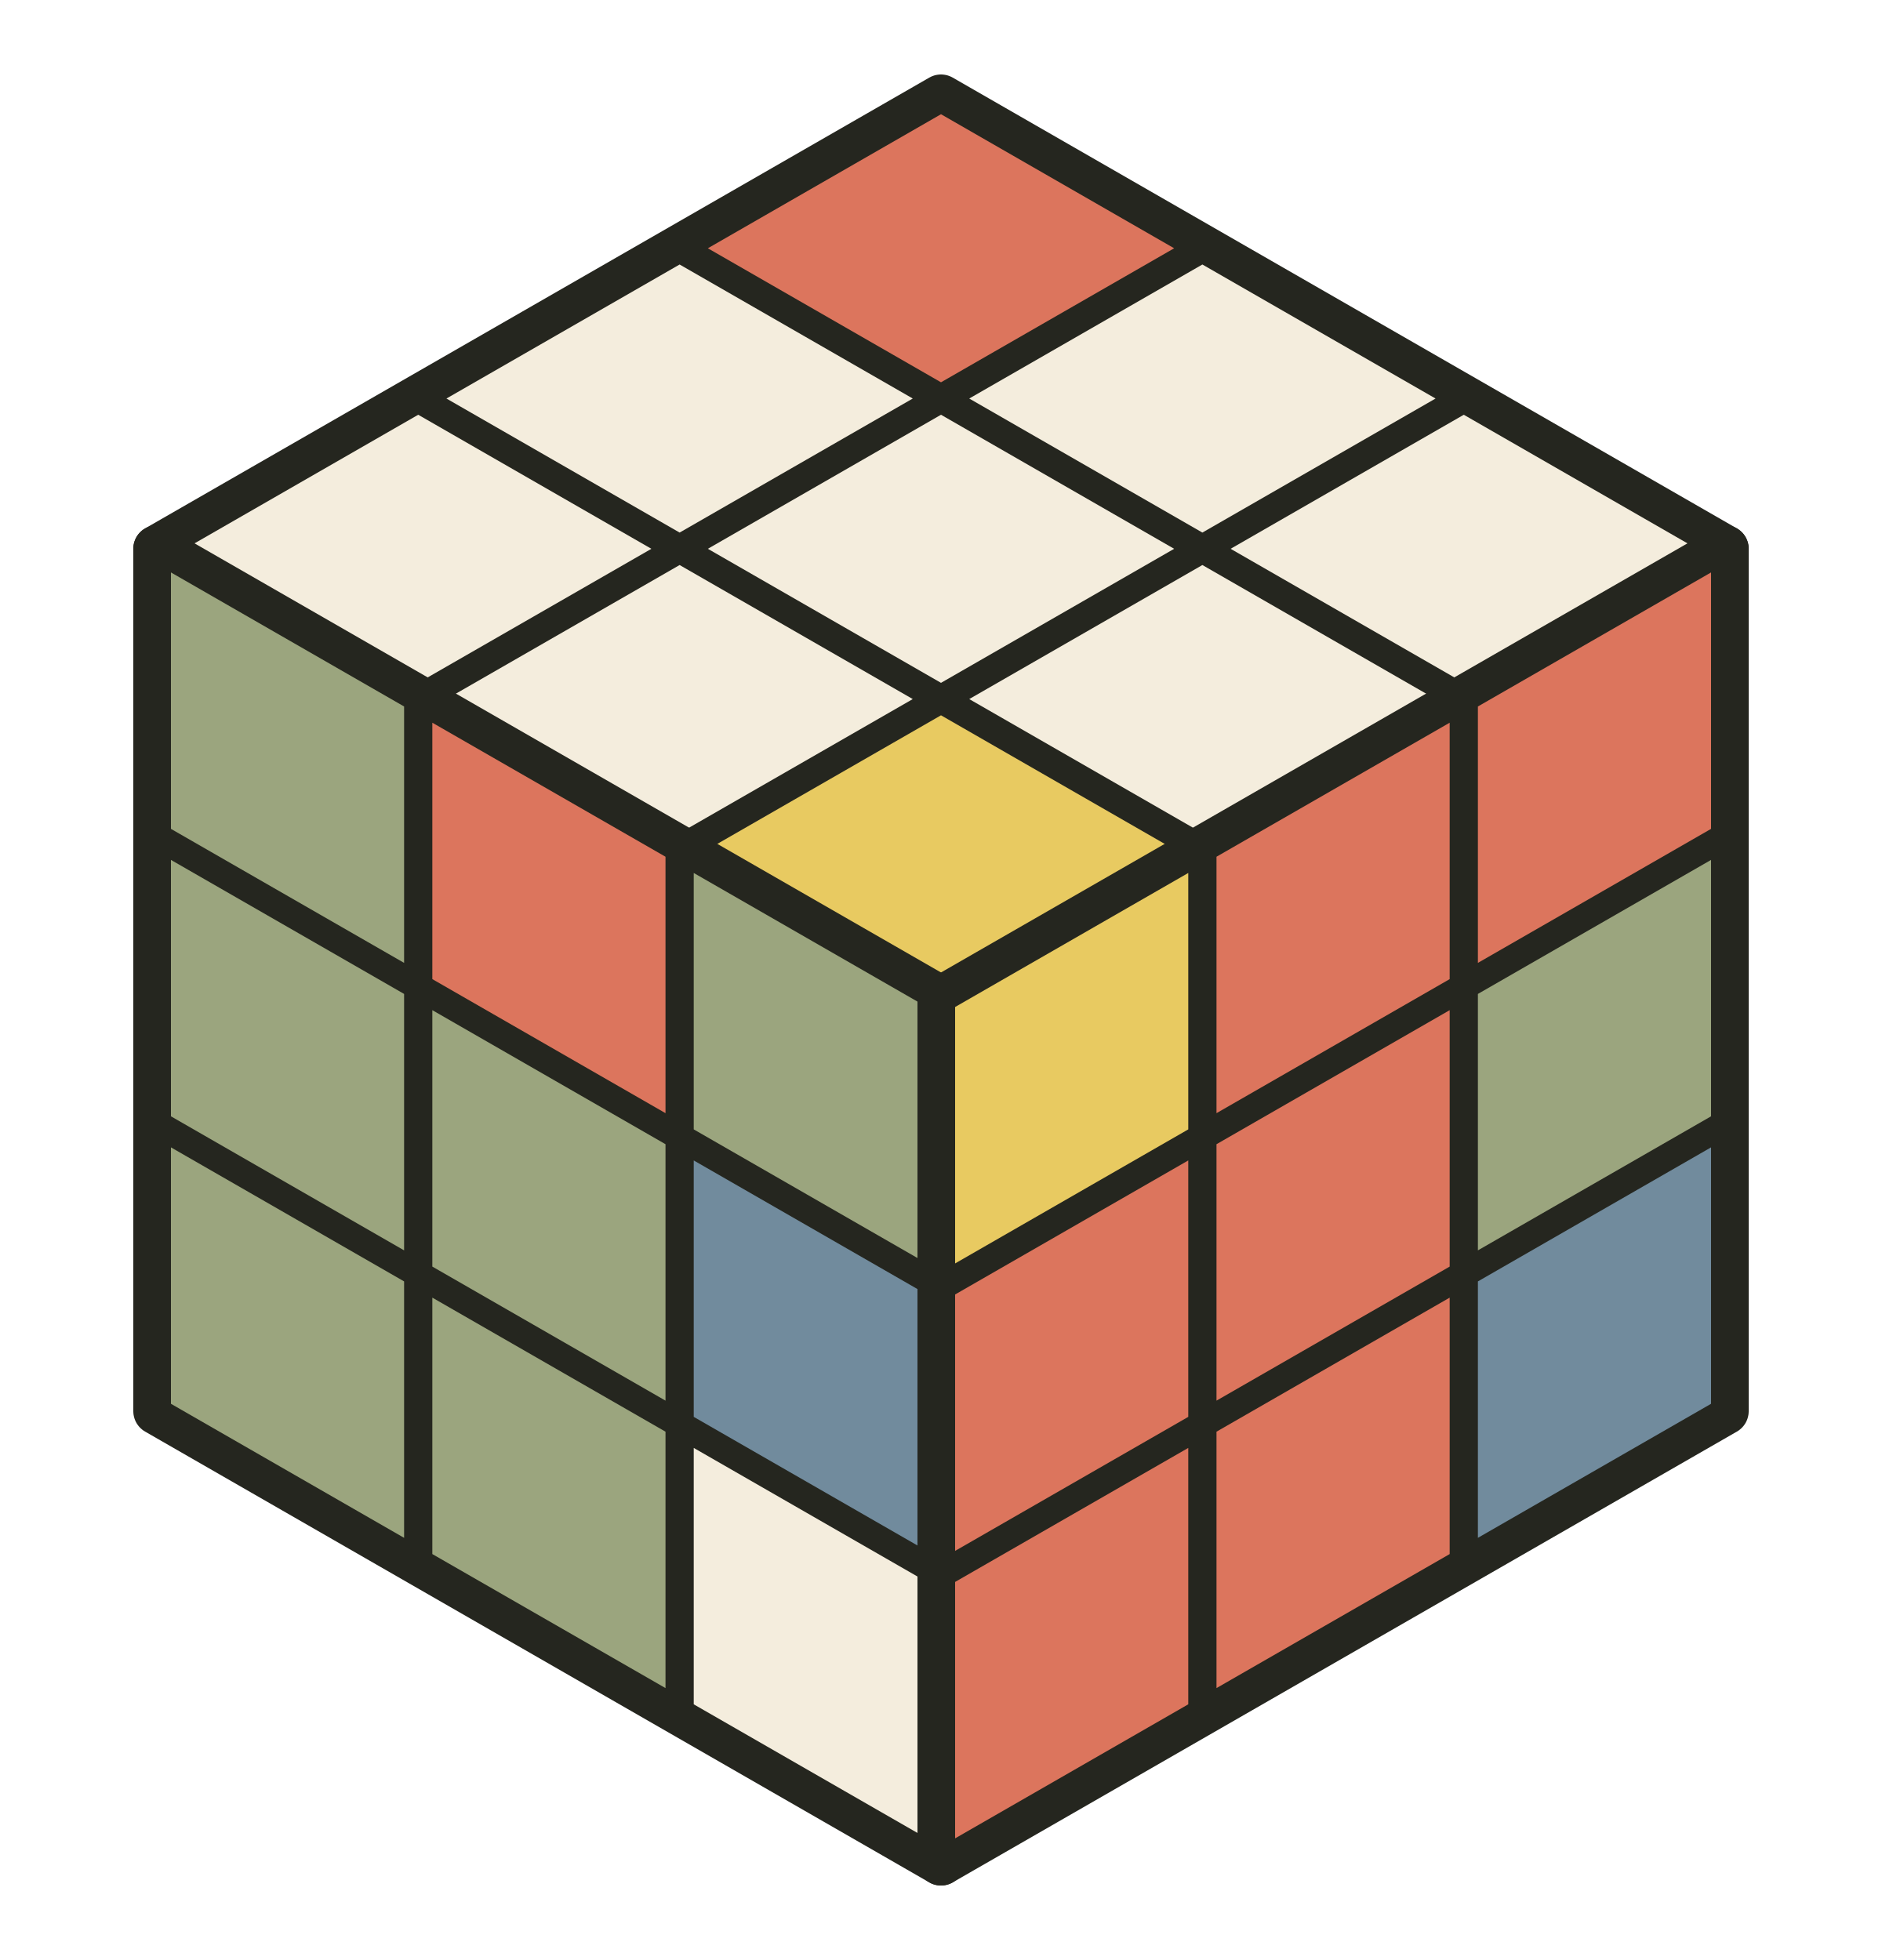
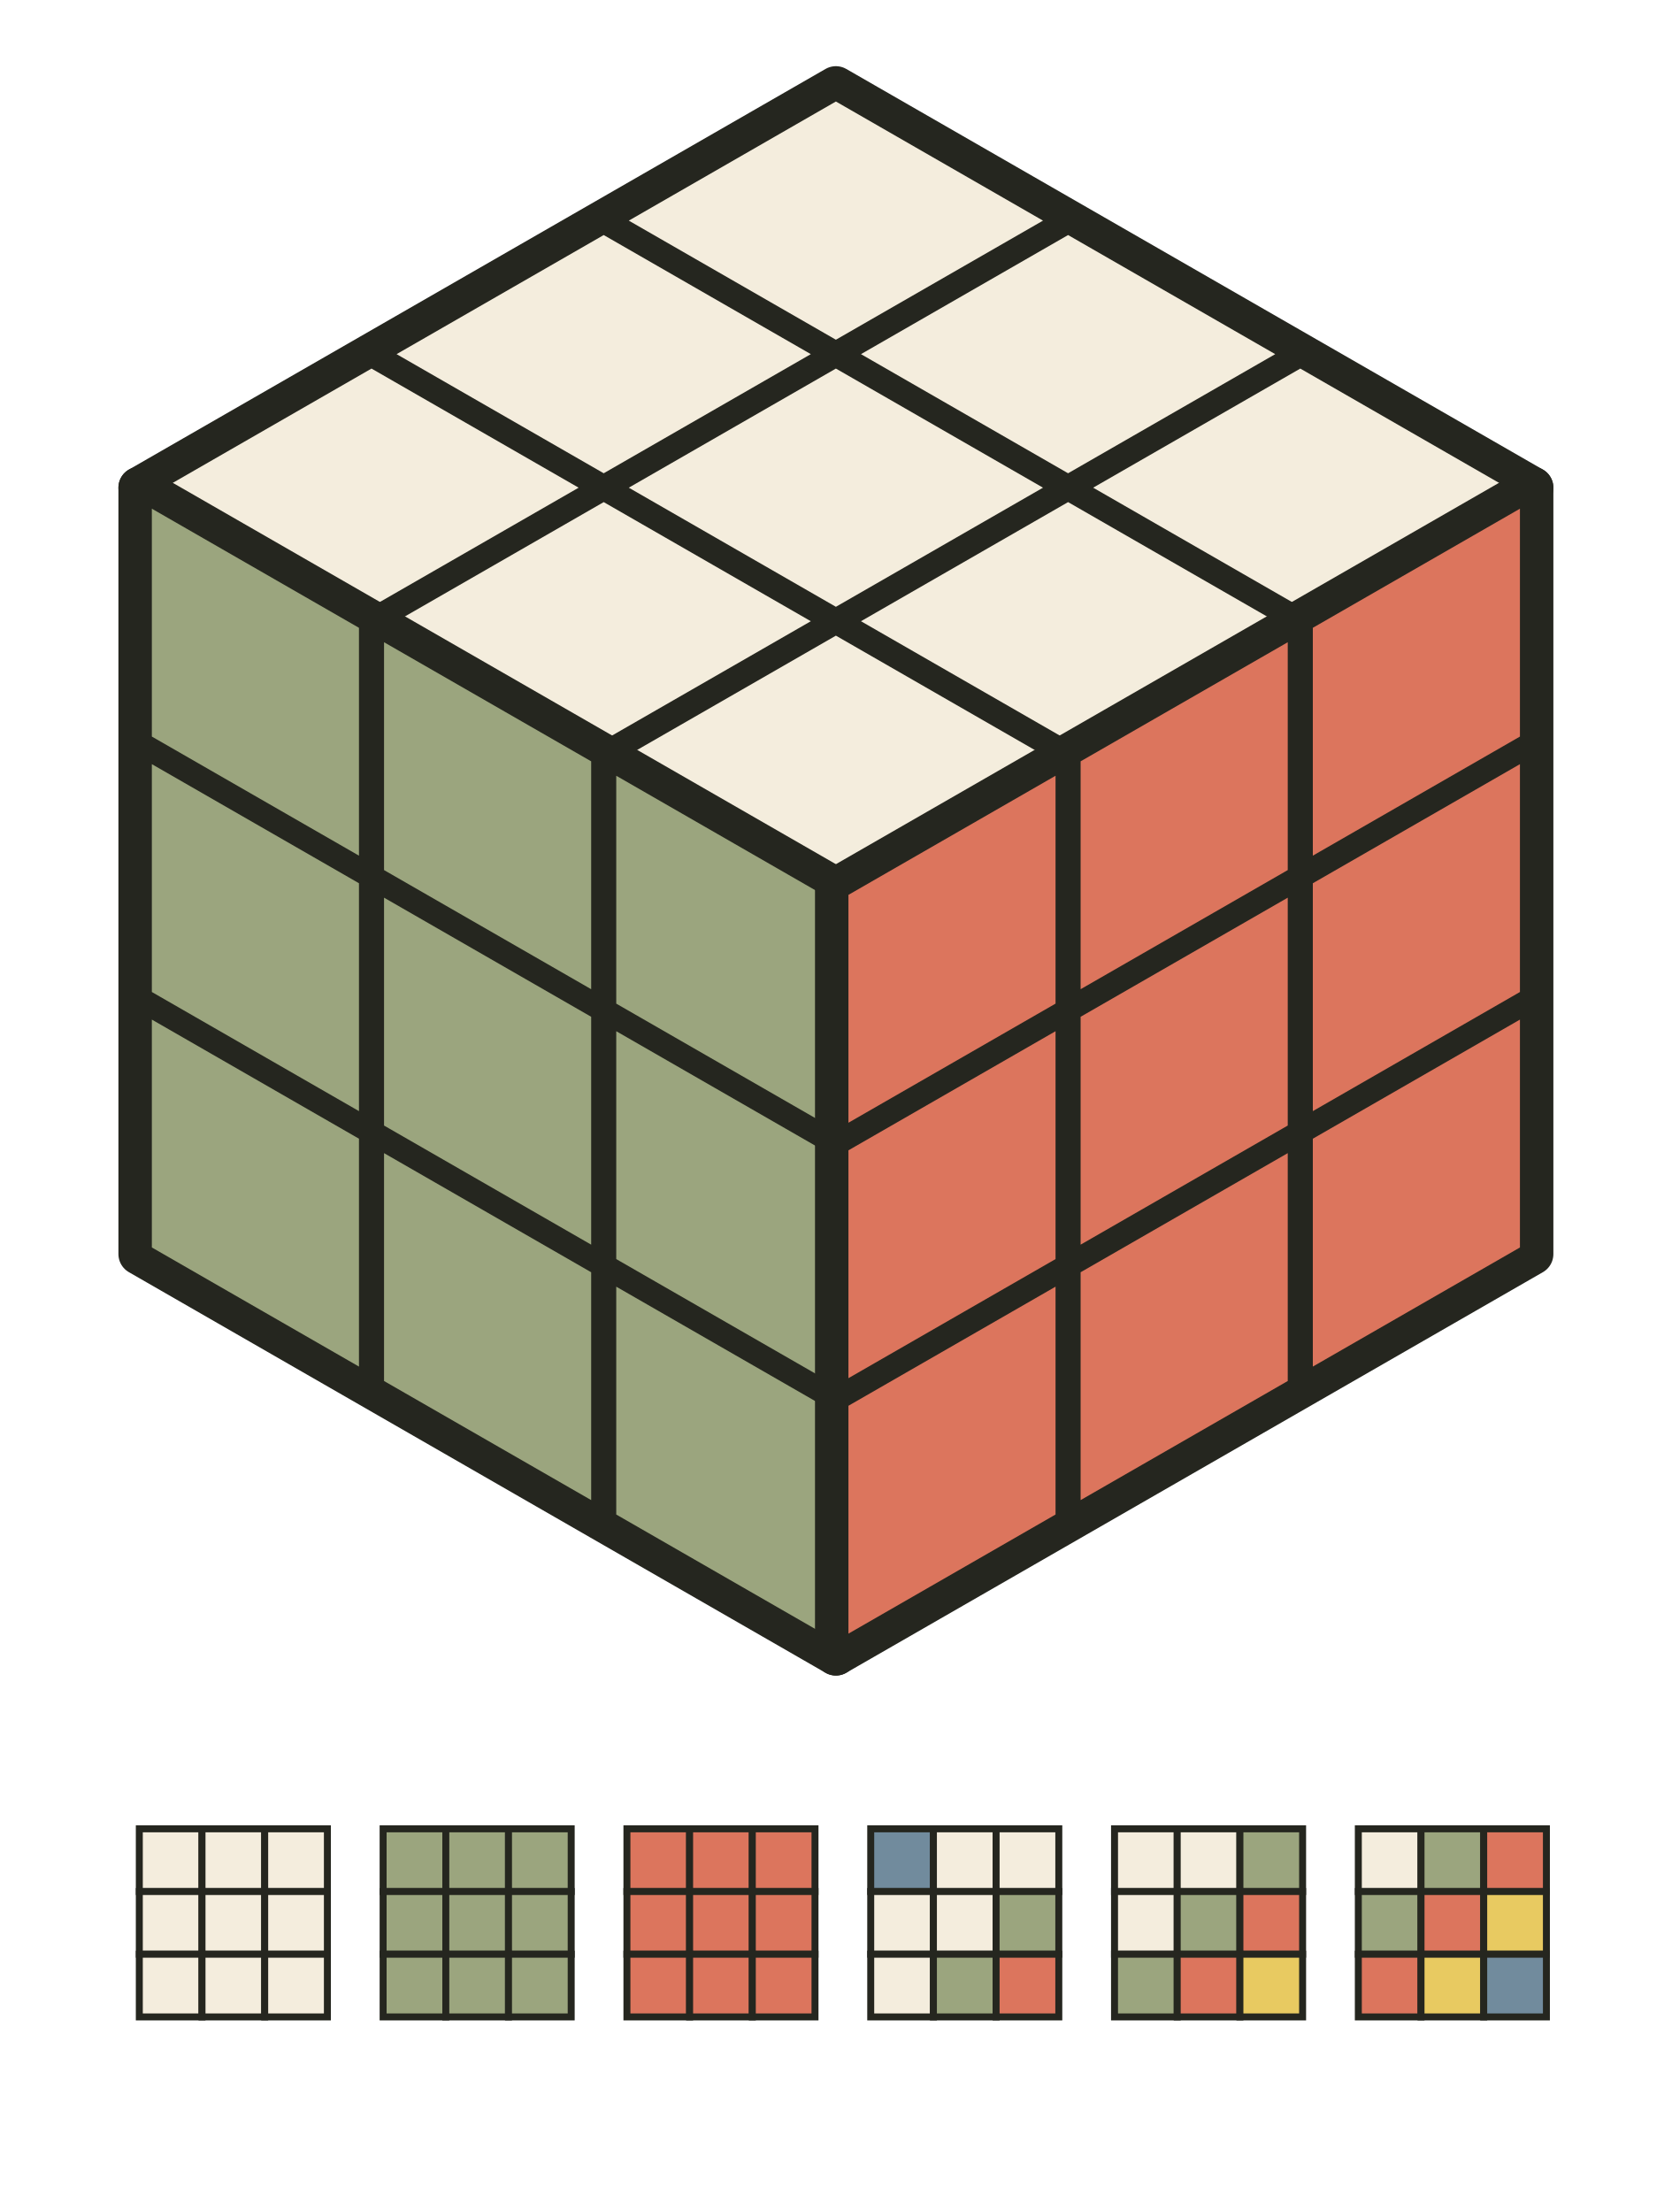
- <svg xmlns="http://www.w3.org/2000/svg" viewBox="0 0 96 100" role="img" aria-label="Розроблення й перевірка рішення">
+ <svg xmlns="http://www.w3.org/2000/svg" viewBox="0 0 96 127" role="img" aria-label="Зібрані три грані">
  <polygon points="48.000,5.000 88.000,28.000 48.000,51.000 8.000,28.000" fill="#25261f" stroke="#25261f" stroke-width="2.4" stroke-linejoin="round" />
-   <polygon points="48.000,5.828 59.893,12.667 48.000,19.505 36.107,12.667" fill="#dc755d" />
+   <polygon points="48.000,5.828 59.893,12.667 48.000,19.505 36.107,12.667" fill="#f4eddd" />
  <polygon points="61.333,13.495 73.227,20.333 61.333,27.172 49.440,20.333" fill="#f4eddd" />
  <polygon points="74.667,21.161 86.560,28.000 74.667,34.839 62.773,28.000" fill="#f4eddd" />
  <polygon points="34.667,13.495 46.560,20.333 34.667,27.172 22.773,20.333" fill="#f4eddd" />
  <polygon points="48.000,21.161 59.893,28.000 48.000,34.839 36.107,28.000" fill="#f4eddd" />
  <polygon points="61.333,28.828 73.227,35.667 61.333,42.505 49.440,35.667" fill="#f4eddd" />
  <polygon points="21.333,21.161 33.227,28.000 21.333,34.839 9.440,28.000" fill="#f4eddd" />
  <polygon points="34.667,28.828 46.560,35.667 34.667,42.505 22.773,35.667" fill="#f4eddd" />
-   <polygon points="48.000,36.495 59.893,43.333 48.000,50.172 36.107,43.333" fill="#e8ca61" />
+   <polygon points="48.000,36.495 59.893,43.333 48.000,50.172 36.107,43.333" fill="#f4eddd" />
  <polygon points="8.000,28.000 48.000,51.000 48.000,95.000 8.000,72.000" fill="#25261f" stroke="#25261f" stroke-width="2.4" stroke-linejoin="round" />
  <polygon points="8.720,29.206 20.613,36.045 20.613,49.127 8.720,42.289" fill="#9ba57e" />
-   <polygon points="22.053,36.873 33.947,43.711 33.947,56.794 22.053,49.955" fill="#dc755d" />
+   <polygon points="22.053,36.873 33.947,43.711 33.947,56.794 22.053,49.955" fill="#9ba57e" />
  <polygon points="35.387,44.539 47.280,51.378 47.280,64.461 35.387,57.622" fill="#9ba57e" />
  <polygon points="8.720,43.873 20.613,50.711 20.613,63.794 8.720,56.955" fill="#9ba57e" />
  <polygon points="22.053,51.539 33.947,58.378 33.947,71.461 22.053,64.622" fill="#9ba57e" />
-   <polygon points="35.387,59.206 47.280,66.045 47.280,79.127 35.387,72.289" fill="#718b9d" />
+   <polygon points="35.387,59.206 47.280,66.045 47.280,79.127 35.387,72.289" fill="#9ba57e" />
  <polygon points="8.720,58.539 20.613,65.378 20.613,78.461 8.720,71.622" fill="#9ba57e" />
  <polygon points="22.053,66.206 33.947,73.045 33.947,86.127 22.053,79.289" fill="#9ba57e" />
-   <polygon points="35.387,73.873 47.280,80.711 47.280,93.794 35.387,86.955" fill="#f4eddd" />
+   <polygon points="35.387,73.873 47.280,80.711 47.280,93.794 35.387,86.955" fill="#9ba57e" />
  <polygon points="48.000,51.000 88.000,28.000 88.000,72.000 48.000,95.000" fill="#25261f" stroke="#25261f" stroke-width="2.4" stroke-linejoin="round" />
-   <polygon points="48.720,51.378 60.613,44.539 60.613,57.622 48.720,64.461" fill="#e8ca61" />
+   <polygon points="48.720,51.378 60.613,44.539 60.613,57.622 48.720,64.461" fill="#dc755d" />
  <polygon points="62.053,43.711 73.947,36.873 73.947,49.955 62.053,56.794" fill="#dc755d" />
  <polygon points="75.387,36.045 87.280,29.206 87.280,42.289 75.387,49.127" fill="#dc755d" />
  <polygon points="48.720,66.045 60.613,59.206 60.613,72.289 48.720,79.127" fill="#dc755d" />
  <polygon points="62.053,58.378 73.947,51.539 73.947,64.622 62.053,71.461" fill="#dc755d" />
-   <polygon points="75.387,50.711 87.280,43.873 87.280,56.955 75.387,63.794" fill="#9ba57e" />
+   <polygon points="75.387,50.711 87.280,43.873 87.280,56.955 75.387,63.794" fill="#dc755d" />
  <polygon points="48.720,80.711 60.613,73.873 60.613,86.955 48.720,93.794" fill="#dc755d" />
  <polygon points="62.053,73.045 73.947,66.206 73.947,79.289 62.053,86.127" fill="#dc755d" />
-   <polygon points="75.387,65.378 87.280,58.539 87.280,71.622 75.387,78.461" fill="#718b9d" />
+   <polygon points="75.387,65.378 87.280,58.539 87.280,71.622 75.387,78.461" fill="#dc755d" />
+   <g transform="translate(8 105)">
+     <rect x="0.0" y="0.0" width="3.6" height="3.6" fill="#f4eddd" stroke="#25261f" stroke-width=".4" />
+     <rect x="3.6" y="0.0" width="3.6" height="3.6" fill="#f4eddd" stroke="#25261f" stroke-width=".4" />
+     <rect x="7.2" y="0.0" width="3.6" height="3.6" fill="#f4eddd" stroke="#25261f" stroke-width=".4" />
+     <rect x="0.0" y="3.6" width="3.6" height="3.6" fill="#f4eddd" stroke="#25261f" stroke-width=".4" />
+     <rect x="3.6" y="3.6" width="3.6" height="3.6" fill="#f4eddd" stroke="#25261f" stroke-width=".4" />
+     <rect x="7.2" y="3.6" width="3.6" height="3.6" fill="#f4eddd" stroke="#25261f" stroke-width=".4" />
+     <rect x="0.0" y="7.2" width="3.6" height="3.6" fill="#f4eddd" stroke="#25261f" stroke-width=".4" />
+     <rect x="3.6" y="7.2" width="3.6" height="3.6" fill="#f4eddd" stroke="#25261f" stroke-width=".4" />
+     <rect x="7.2" y="7.2" width="3.6" height="3.6" fill="#f4eddd" stroke="#25261f" stroke-width=".4" />
+   </g>
+   <g transform="translate(22 105)">
+     <rect x="0.0" y="0.0" width="3.6" height="3.6" fill="#9ba57e" stroke="#25261f" stroke-width=".4" />
+     <rect x="3.6" y="0.0" width="3.6" height="3.6" fill="#9ba57e" stroke="#25261f" stroke-width=".4" />
+     <rect x="7.2" y="0.0" width="3.6" height="3.6" fill="#9ba57e" stroke="#25261f" stroke-width=".4" />
+     <rect x="0.0" y="3.6" width="3.6" height="3.6" fill="#9ba57e" stroke="#25261f" stroke-width=".4" />
+     <rect x="3.6" y="3.6" width="3.6" height="3.6" fill="#9ba57e" stroke="#25261f" stroke-width=".4" />
+     <rect x="7.2" y="3.6" width="3.6" height="3.6" fill="#9ba57e" stroke="#25261f" stroke-width=".4" />
+     <rect x="0.0" y="7.2" width="3.6" height="3.6" fill="#9ba57e" stroke="#25261f" stroke-width=".4" />
+     <rect x="3.6" y="7.2" width="3.6" height="3.6" fill="#9ba57e" stroke="#25261f" stroke-width=".4" />
+     <rect x="7.2" y="7.2" width="3.6" height="3.6" fill="#9ba57e" stroke="#25261f" stroke-width=".4" />
+   </g>
+   <g transform="translate(36 105)">
+     <rect x="0.0" y="0.0" width="3.6" height="3.6" fill="#dc755d" stroke="#25261f" stroke-width=".4" />
+     <rect x="3.6" y="0.0" width="3.6" height="3.6" fill="#dc755d" stroke="#25261f" stroke-width=".4" />
+     <rect x="7.2" y="0.0" width="3.6" height="3.6" fill="#dc755d" stroke="#25261f" stroke-width=".4" />
+     <rect x="0.0" y="3.6" width="3.6" height="3.6" fill="#dc755d" stroke="#25261f" stroke-width=".4" />
+     <rect x="3.6" y="3.6" width="3.6" height="3.6" fill="#dc755d" stroke="#25261f" stroke-width=".4" />
+     <rect x="7.2" y="3.6" width="3.6" height="3.6" fill="#dc755d" stroke="#25261f" stroke-width=".4" />
+     <rect x="0.0" y="7.2" width="3.6" height="3.6" fill="#dc755d" stroke="#25261f" stroke-width=".4" />
+     <rect x="3.6" y="7.2" width="3.6" height="3.6" fill="#dc755d" stroke="#25261f" stroke-width=".4" />
+     <rect x="7.2" y="7.2" width="3.6" height="3.6" fill="#dc755d" stroke="#25261f" stroke-width=".4" />
+   </g>
+   <g transform="translate(50 105)">
+     <rect x="0.0" y="0.0" width="3.6" height="3.6" fill="#718b9d" stroke="#25261f" stroke-width=".4" />
+     <rect x="3.6" y="0.0" width="3.6" height="3.6" fill="#f4eddd" stroke="#25261f" stroke-width=".4" />
+     <rect x="7.2" y="0.0" width="3.6" height="3.6" fill="#f4eddd" stroke="#25261f" stroke-width=".4" />
+     <rect x="0.0" y="3.6" width="3.6" height="3.6" fill="#f4eddd" stroke="#25261f" stroke-width=".4" />
+     <rect x="3.6" y="3.6" width="3.6" height="3.6" fill="#f4eddd" stroke="#25261f" stroke-width=".4" />
+     <rect x="7.2" y="3.6" width="3.6" height="3.6" fill="#9ba57e" stroke="#25261f" stroke-width=".4" />
+     <rect x="0.0" y="7.2" width="3.6" height="3.6" fill="#f4eddd" stroke="#25261f" stroke-width=".4" />
+     <rect x="3.6" y="7.2" width="3.6" height="3.6" fill="#9ba57e" stroke="#25261f" stroke-width=".4" />
+     <rect x="7.2" y="7.2" width="3.6" height="3.6" fill="#dc755d" stroke="#25261f" stroke-width=".4" />
+   </g>
+   <g transform="translate(64 105)">
+     <rect x="0.0" y="0.0" width="3.6" height="3.6" fill="#f4eddd" stroke="#25261f" stroke-width=".4" />
+     <rect x="3.6" y="0.0" width="3.6" height="3.6" fill="#f4eddd" stroke="#25261f" stroke-width=".4" />
+     <rect x="7.2" y="0.0" width="3.6" height="3.6" fill="#9ba57e" stroke="#25261f" stroke-width=".4" />
+     <rect x="0.0" y="3.6" width="3.6" height="3.6" fill="#f4eddd" stroke="#25261f" stroke-width=".4" />
+     <rect x="3.6" y="3.6" width="3.6" height="3.6" fill="#9ba57e" stroke="#25261f" stroke-width=".4" />
+     <rect x="7.2" y="3.6" width="3.6" height="3.6" fill="#dc755d" stroke="#25261f" stroke-width=".4" />
+     <rect x="0.0" y="7.2" width="3.6" height="3.6" fill="#9ba57e" stroke="#25261f" stroke-width=".4" />
+     <rect x="3.6" y="7.2" width="3.6" height="3.6" fill="#dc755d" stroke="#25261f" stroke-width=".4" />
+     <rect x="7.2" y="7.2" width="3.6" height="3.6" fill="#e8ca61" stroke="#25261f" stroke-width=".4" />
+   </g>
+   <g transform="translate(78 105)">
+     <rect x="0.0" y="0.0" width="3.6" height="3.6" fill="#f4eddd" stroke="#25261f" stroke-width=".4" />
+     <rect x="3.6" y="0.0" width="3.6" height="3.6" fill="#9ba57e" stroke="#25261f" stroke-width=".4" />
+     <rect x="7.2" y="0.0" width="3.6" height="3.6" fill="#dc755d" stroke="#25261f" stroke-width=".4" />
+     <rect x="0.0" y="3.6" width="3.6" height="3.6" fill="#9ba57e" stroke="#25261f" stroke-width=".4" />
+     <rect x="3.6" y="3.6" width="3.6" height="3.6" fill="#dc755d" stroke="#25261f" stroke-width=".4" />
+     <rect x="7.2" y="3.6" width="3.6" height="3.6" fill="#e8ca61" stroke="#25261f" stroke-width=".4" />
+     <rect x="0.0" y="7.2" width="3.6" height="3.6" fill="#dc755d" stroke="#25261f" stroke-width=".4" />
+     <rect x="3.6" y="7.2" width="3.6" height="3.6" fill="#e8ca61" stroke="#25261f" stroke-width=".4" />
+     <rect x="7.2" y="7.2" width="3.6" height="3.6" fill="#718b9d" stroke="#25261f" stroke-width=".4" />
+   </g>
</svg>
